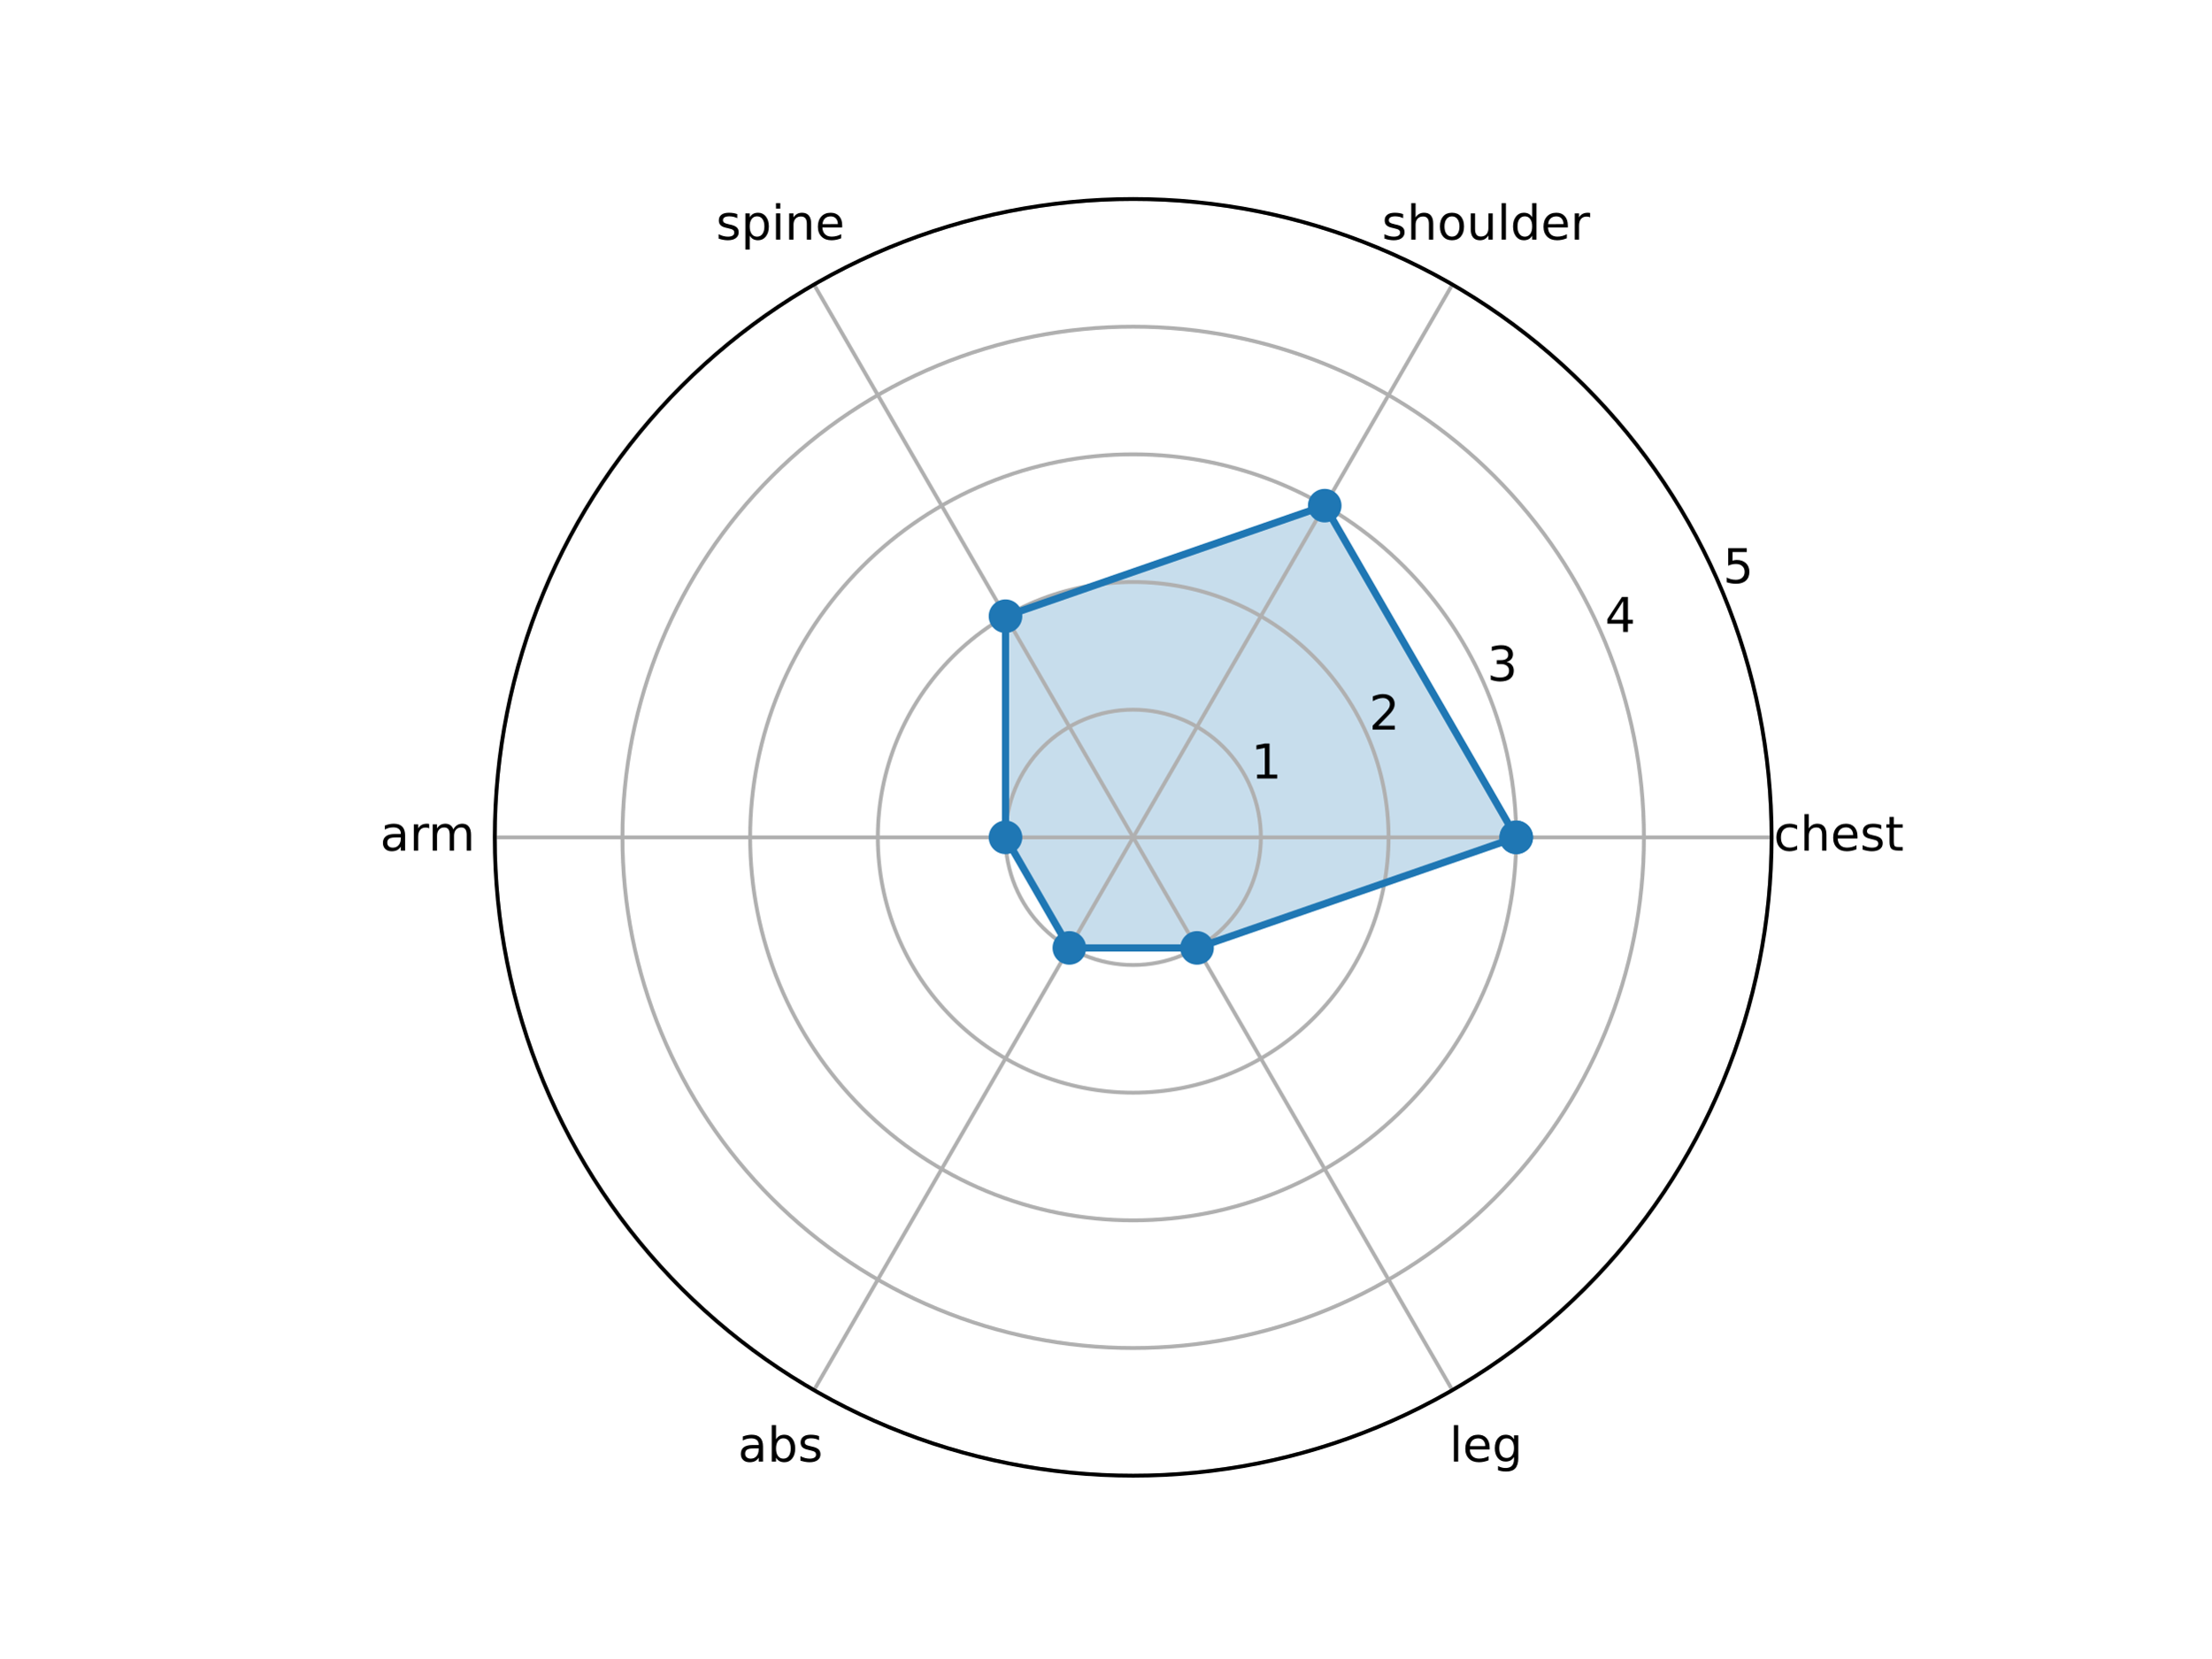
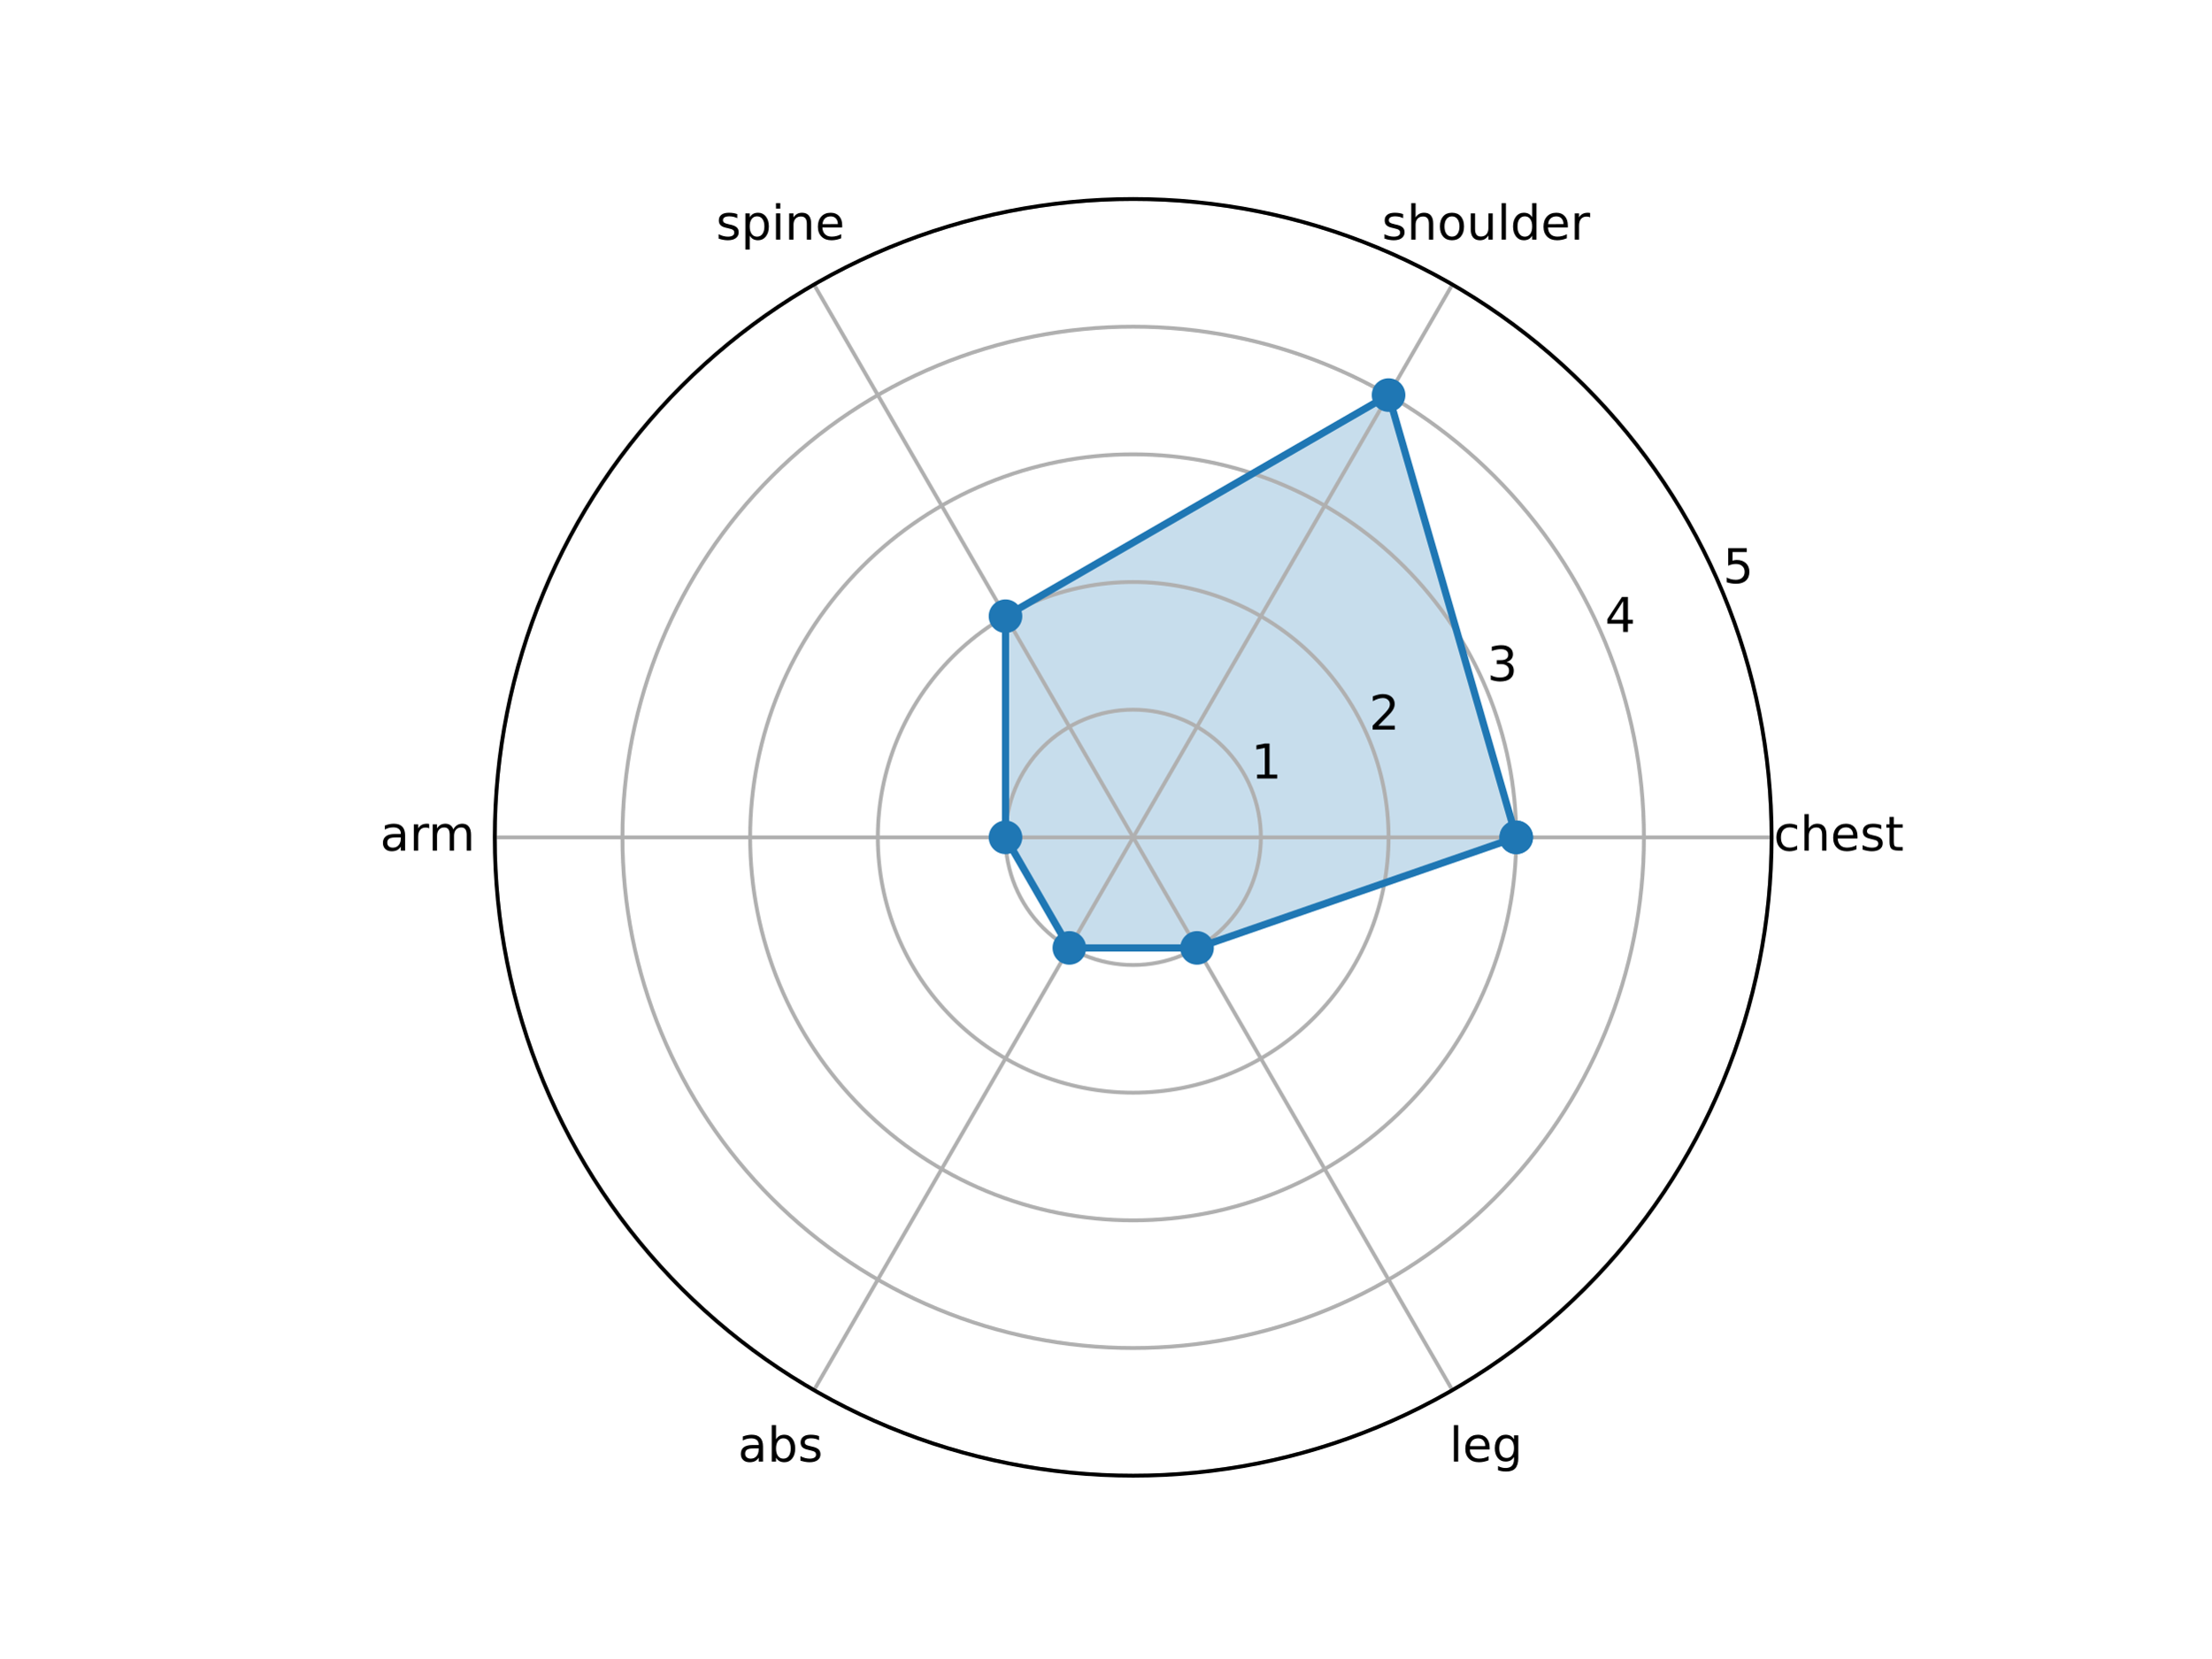
<svg xmlns="http://www.w3.org/2000/svg" xmlns:xlink="http://www.w3.org/1999/xlink" height="345.6pt" version="1.1" viewBox="0 0 460.8 345.6" width="460.8pt">
  <defs>
    <style type="text/css">*{stroke-linecap:butt;stroke-linejoin:round;}</style>
  </defs>
  <g id="figure_1">
    <g id="patch_1">
      <path d="M 0 345.6  L 460.8 345.6  L 460.8 0  L 0 0  z " style="fill:none;" />
    </g>
    <g id="axes_1">
      <g id="patch_2">
        <path d="M 369.216 174.528  C 369.216 157.055 365.774 139.752 359.088 123.61  C 352.401 107.467 342.6 92.798 330.245 80.443  C 317.89 68.088 303.221 58.287 287.078 51.6  C 270.936 44.914 253.633 41.472 236.16 41.472  C 218.687 41.472 201.384 44.914 185.242 51.6  C 169.099 58.287 154.43 68.088 142.075 80.443  C 129.72 92.798 119.919 107.467 113.232 123.61  C 106.546 139.752 103.104 157.055 103.104 174.528  C 103.104 192.001 106.546 209.304 113.232 225.446  C 119.919 241.589 129.72 256.258 142.075 268.613  C 154.43 280.968 169.099 290.769 185.242 297.456  C 201.384 304.142 218.687 307.584 236.16 307.584  C 253.633 307.584 270.936 304.142 287.078 297.456  C 303.221 290.769 317.89 280.968 330.245 268.613  C 342.6 256.258 352.401 241.589 359.088 225.446  C 365.774 209.304 369.216 192.001 369.216 174.528  M 236.16 174.528  C 236.16 174.528 236.16 174.528 236.16 174.528  C 236.16 174.528 236.16 174.528 236.16 174.528  C 236.16 174.528 236.16 174.528 236.16 174.528  C 236.16 174.528 236.16 174.528 236.16 174.528  C 236.16 174.528 236.16 174.528 236.16 174.528  C 236.16 174.528 236.16 174.528 236.16 174.528  C 236.16 174.528 236.16 174.528 236.16 174.528  C 236.16 174.528 236.16 174.528 236.16 174.528  C 236.16 174.528 236.16 174.528 236.16 174.528  C 236.16 174.528 236.16 174.528 236.16 174.528  C 236.16 174.528 236.16 174.528 236.16 174.528  C 236.16 174.528 236.16 174.528 236.16 174.528  C 236.16 174.528 236.16 174.528 236.16 174.528  C 236.16 174.528 236.16 174.528 236.16 174.528  C 236.16 174.528 236.16 174.528 236.16 174.528  C 236.16 174.528 236.16 174.528 236.16 174.528  M 369.216 174.528  z " style="fill:none;" />
      </g>
      <g id="patch_3">
-         <path clip-path="url(#p2e9180e215)" d="M 315.994 174.528  L 276.077 105.39  L 209.549 128.436  L 209.549 174.528  L 222.854 197.574  L 249.466 197.574  L 315.994 174.528  z " style="fill:#1f77b4;opacity:0.25;" />
+         <path clip-path="url(#p5a66d907f6)" d="M 315.994 174.528  L 289.382 82.344  L 209.549 128.436  L 209.549 174.528  L 222.854 197.574  L 249.466 197.574  L 315.994 174.528  z " style="fill:#1f77b4;opacity:0.25;" />
      </g>
      <g id="matplotlib.axis_1">
        <g id="xtick_1">
          <g id="line2d_1">
-             <path clip-path="url(#p2e9180e215)" d="M 236.16 174.528  L 369.216 174.528  " style="fill:none;stroke:#b0b0b0;stroke-linecap:square;stroke-width:0.8;" />
+             <path clip-path="url(#p5a66d907f6)" d="M 236.16 174.528  L 369.216 174.528  " style="fill:none;stroke:#b0b0b0;stroke-linecap:square;stroke-width:0.8;" />
          </g>
          <g id="text_1">
            <g transform="translate(369.6566 177.2874)scale(0.1 -0.1)">
              <defs>
                <path d="M 48.781 52.594  L 48.781 44.188  Q 44.969 46.297 41.141 47.344  Q 37.312 48.391 33.406 48.391  Q 24.656 48.391 19.812 42.844  Q 14.984 37.312 14.984 27.297  Q 14.984 17.281 19.812 11.734  Q 24.656 6.203 33.406 6.203  Q 37.312 6.203 41.141 7.25  Q 44.969 8.297 48.781 10.406  L 48.781 2.094  Q 45.016 0.344 40.984 -0.531  Q 36.969 -1.422 32.422 -1.422  Q 20.062 -1.422 12.781 6.344  Q 5.516 14.109 5.516 27.297  Q 5.516 40.672 12.859 48.328  Q 20.219 56 33.016 56  Q 37.156 56 41.109 55.141  Q 45.062 54.297 48.781 52.594  z " id="DejaVuSans-99" />
                <path d="M 54.891 33.016  L 54.891 0  L 45.906 0  L 45.906 32.719  Q 45.906 40.484 42.875 44.328  Q 39.844 48.188 33.797 48.188  Q 26.516 48.188 22.312 43.547  Q 18.109 38.922 18.109 30.906  L 18.109 0  L 9.078 0  L 9.078 75.984  L 18.109 75.984  L 18.109 46.188  Q 21.344 51.125 25.703 53.562  Q 30.078 56 35.797 56  Q 45.219 56 50.047 50.172  Q 54.891 44.344 54.891 33.016  z " id="DejaVuSans-104" />
                <path d="M 56.203 29.594  L 56.203 25.203  L 14.891 25.203  Q 15.484 15.922 20.484 11.062  Q 25.484 6.203 34.422 6.203  Q 39.594 6.203 44.453 7.469  Q 49.312 8.734 54.109 11.281  L 54.109 2.781  Q 49.266 0.734 44.188 -0.344  Q 39.109 -1.422 33.891 -1.422  Q 20.797 -1.422 13.156 6.188  Q 5.516 13.812 5.516 26.812  Q 5.516 40.234 12.766 48.109  Q 20.016 56 32.328 56  Q 43.359 56 49.781 48.891  Q 56.203 41.797 56.203 29.594  z M 47.219 32.234  Q 47.125 39.594 43.094 43.984  Q 39.062 48.391 32.422 48.391  Q 24.906 48.391 20.391 44.141  Q 15.875 39.891 15.188 32.172  z " id="DejaVuSans-101" />
                <path d="M 44.281 53.078  L 44.281 44.578  Q 40.484 46.531 36.375 47.5  Q 32.281 48.484 27.875 48.484  Q 21.188 48.484 17.844 46.438  Q 14.5 44.391 14.5 40.281  Q 14.5 37.156 16.891 35.375  Q 19.281 33.594 26.516 31.984  L 29.594 31.297  Q 39.156 29.25 43.188 25.516  Q 47.219 21.781 47.219 15.094  Q 47.219 7.469 41.188 3.016  Q 35.156 -1.422 24.609 -1.422  Q 20.219 -1.422 15.453 -0.562  Q 10.688 0.297 5.422 2  L 5.422 11.281  Q 10.406 8.688 15.234 7.391  Q 20.062 6.109 24.812 6.109  Q 31.156 6.109 34.562 8.281  Q 37.984 10.453 37.984 14.406  Q 37.984 18.062 35.516 20.016  Q 33.062 21.969 24.703 23.781  L 21.578 24.516  Q 13.234 26.266 9.516 29.906  Q 5.812 33.547 5.812 39.891  Q 5.812 47.609 11.281 51.797  Q 16.75 56 26.812 56  Q 31.781 56 36.172 55.266  Q 40.578 54.547 44.281 53.078  z " id="DejaVuSans-115" />
                <path d="M 18.312 70.219  L 18.312 54.688  L 36.812 54.688  L 36.812 47.703  L 18.312 47.703  L 18.312 18.016  Q 18.312 11.328 20.141 9.422  Q 21.969 7.516 27.594 7.516  L 36.812 7.516  L 36.812 0  L 27.594 0  Q 17.188 0 13.234 3.875  Q 9.281 7.766 9.281 18.016  L 9.281 47.703  L 2.688 47.703  L 2.688 54.688  L 9.281 54.688  L 9.281 70.219  z " id="DejaVuSans-116" />
              </defs>
              <use xlink:href="#DejaVuSans-99" />
              <use x="54.98" xlink:href="#DejaVuSans-104" />
              <use x="118.359" xlink:href="#DejaVuSans-101" />
              <use x="179.883" xlink:href="#DejaVuSans-115" />
              <use x="231.982" xlink:href="#DejaVuSans-116" />
            </g>
          </g>
        </g>
        <g id="xtick_2">
          <g id="line2d_2">
-             <path clip-path="url(#p2e9180e215)" d="M 236.16 174.528  L 302.688 59.298  " style="fill:none;stroke:#b0b0b0;stroke-linecap:square;stroke-width:0.8;" />
+             <path clip-path="url(#p5a66d907f6)" d="M 236.16 174.528  L 302.688 59.298  " style="fill:none;stroke:#b0b0b0;stroke-linecap:square;stroke-width:0.8;" />
          </g>
          <g id="text_2">
            <g transform="translate(287.9911 49.93314)scale(0.1 -0.1)">
              <defs>
                <path d="M 30.609 48.391  Q 23.391 48.391 19.188 42.75  Q 14.984 37.109 14.984 27.297  Q 14.984 17.484 19.156 11.844  Q 23.344 6.203 30.609 6.203  Q 37.797 6.203 41.984 11.859  Q 46.188 17.531 46.188 27.297  Q 46.188 37.016 41.984 42.703  Q 37.797 48.391 30.609 48.391  z M 30.609 56  Q 42.328 56 49.016 48.375  Q 55.719 40.766 55.719 27.297  Q 55.719 13.875 49.016 6.219  Q 42.328 -1.422 30.609 -1.422  Q 18.844 -1.422 12.172 6.219  Q 5.516 13.875 5.516 27.297  Q 5.516 40.766 12.172 48.375  Q 18.844 56 30.609 56  z " id="DejaVuSans-111" />
                <path d="M 8.5 21.578  L 8.5 54.688  L 17.484 54.688  L 17.484 21.922  Q 17.484 14.156 20.5 10.266  Q 23.531 6.391 29.594 6.391  Q 36.859 6.391 41.078 11.031  Q 45.312 15.672 45.312 23.688  L 45.312 54.688  L 54.297 54.688  L 54.297 0  L 45.312 0  L 45.312 8.406  Q 42.047 3.422 37.719 1  Q 33.406 -1.422 27.688 -1.422  Q 18.266 -1.422 13.375 4.438  Q 8.5 10.297 8.5 21.578  z M 31.109 56  z " id="DejaVuSans-117" />
                <path d="M 9.422 75.984  L 18.406 75.984  L 18.406 0  L 9.422 0  z " id="DejaVuSans-108" />
                <path d="M 45.406 46.391  L 45.406 75.984  L 54.391 75.984  L 54.391 0  L 45.406 0  L 45.406 8.203  Q 42.578 3.328 38.25 0.953  Q 33.938 -1.422 27.875 -1.422  Q 17.969 -1.422 11.734 6.484  Q 5.516 14.406 5.516 27.297  Q 5.516 40.188 11.734 48.094  Q 17.969 56 27.875 56  Q 33.938 56 38.25 53.625  Q 42.578 51.266 45.406 46.391  z M 14.797 27.297  Q 14.797 17.391 18.875 11.75  Q 22.953 6.109 30.078 6.109  Q 37.203 6.109 41.297 11.75  Q 45.406 17.391 45.406 27.297  Q 45.406 37.203 41.297 42.844  Q 37.203 48.484 30.078 48.484  Q 22.953 48.484 18.875 42.844  Q 14.797 37.203 14.797 27.297  z " id="DejaVuSans-100" />
                <path d="M 41.109 46.297  Q 39.594 47.172 37.812 47.578  Q 36.031 48 33.891 48  Q 26.266 48 22.188 43.047  Q 18.109 38.094 18.109 28.812  L 18.109 0  L 9.078 0  L 9.078 54.688  L 18.109 54.688  L 18.109 46.188  Q 20.953 51.172 25.484 53.578  Q 30.031 56 36.531 56  Q 37.453 56 38.578 55.875  Q 39.703 55.766 41.062 55.516  z " id="DejaVuSans-114" />
              </defs>
              <use xlink:href="#DejaVuSans-115" />
              <use x="52.1" xlink:href="#DejaVuSans-104" />
              <use x="115.479" xlink:href="#DejaVuSans-111" />
              <use x="176.66" xlink:href="#DejaVuSans-117" />
              <use x="240.039" xlink:href="#DejaVuSans-108" />
              <use x="267.822" xlink:href="#DejaVuSans-100" />
              <use x="331.299" xlink:href="#DejaVuSans-101" />
              <use x="392.822" xlink:href="#DejaVuSans-114" />
            </g>
          </g>
        </g>
        <g id="xtick_3">
          <g id="line2d_3">
-             <path clip-path="url(#p2e9180e215)" d="M 236.16 174.528  L 169.632 59.298  " style="fill:none;stroke:#b0b0b0;stroke-linecap:square;stroke-width:0.8;" />
+             <path clip-path="url(#p5a66d907f6)" d="M 236.16 174.528  L 169.632 59.298  " style="fill:none;stroke:#b0b0b0;stroke-linecap:square;stroke-width:0.8;" />
          </g>
          <g id="text_3">
            <g transform="translate(149.2187 49.93314)scale(0.1 -0.1)">
              <defs>
                <path d="M 18.109 8.203  L 18.109 -20.797  L 9.078 -20.797  L 9.078 54.688  L 18.109 54.688  L 18.109 46.391  Q 20.953 51.266 25.266 53.625  Q 29.594 56 35.594 56  Q 45.562 56 51.781 48.094  Q 58.016 40.188 58.016 27.297  Q 58.016 14.406 51.781 6.484  Q 45.562 -1.422 35.594 -1.422  Q 29.594 -1.422 25.266 0.953  Q 20.953 3.328 18.109 8.203  z M 48.688 27.297  Q 48.688 37.203 44.609 42.844  Q 40.531 48.484 33.406 48.484  Q 26.266 48.484 22.188 42.844  Q 18.109 37.203 18.109 27.297  Q 18.109 17.391 22.188 11.75  Q 26.266 6.109 33.406 6.109  Q 40.531 6.109 44.609 11.75  Q 48.688 17.391 48.688 27.297  z " id="DejaVuSans-112" />
                <path d="M 9.422 54.688  L 18.406 54.688  L 18.406 0  L 9.422 0  z M 9.422 75.984  L 18.406 75.984  L 18.406 64.594  L 9.422 64.594  z " id="DejaVuSans-105" />
                <path d="M 54.891 33.016  L 54.891 0  L 45.906 0  L 45.906 32.719  Q 45.906 40.484 42.875 44.328  Q 39.844 48.188 33.797 48.188  Q 26.516 48.188 22.312 43.547  Q 18.109 38.922 18.109 30.906  L 18.109 0  L 9.078 0  L 9.078 54.688  L 18.109 54.688  L 18.109 46.188  Q 21.344 51.125 25.703 53.562  Q 30.078 56 35.797 56  Q 45.219 56 50.047 50.172  Q 54.891 44.344 54.891 33.016  z " id="DejaVuSans-110" />
              </defs>
              <use xlink:href="#DejaVuSans-115" />
              <use x="52.1" xlink:href="#DejaVuSans-112" />
              <use x="115.576" xlink:href="#DejaVuSans-105" />
              <use x="143.359" xlink:href="#DejaVuSans-110" />
              <use x="206.738" xlink:href="#DejaVuSans-101" />
            </g>
          </g>
        </g>
        <g id="xtick_4">
          <g id="line2d_4">
-             <path clip-path="url(#p2e9180e215)" d="M 236.16 174.528  L 103.104 174.528  " style="fill:none;stroke:#b0b0b0;stroke-linecap:square;stroke-width:0.8;" />
+             <path clip-path="url(#p5a66d907f6)" d="M 236.16 174.528  L 103.104 174.528  " style="fill:none;stroke:#b0b0b0;stroke-linecap:square;stroke-width:0.8;" />
          </g>
          <g id="text_4">
            <g transform="translate(79.20166 177.2874)scale(0.1 -0.1)">
              <defs>
                <path d="M 34.281 27.484  Q 23.391 27.484 19.188 25  Q 14.984 22.516 14.984 16.5  Q 14.984 11.719 18.141 8.906  Q 21.297 6.109 26.703 6.109  Q 34.188 6.109 38.703 11.406  Q 43.219 16.703 43.219 25.484  L 43.219 27.484  z M 52.203 31.203  L 52.203 0  L 43.219 0  L 43.219 8.297  Q 40.141 3.328 35.547 0.953  Q 30.953 -1.422 24.312 -1.422  Q 15.922 -1.422 10.953 3.297  Q 6 8.016 6 15.922  Q 6 25.141 12.172 29.828  Q 18.359 34.516 30.609 34.516  L 43.219 34.516  L 43.219 35.406  Q 43.219 41.609 39.141 45  Q 35.062 48.391 27.688 48.391  Q 23 48.391 18.547 47.266  Q 14.109 46.141 10.016 43.891  L 10.016 52.203  Q 14.938 54.109 19.578 55.047  Q 24.219 56 28.609 56  Q 40.484 56 46.344 49.844  Q 52.203 43.703 52.203 31.203  z " id="DejaVuSans-97" />
                <path d="M 52 44.188  Q 55.375 50.25 60.062 53.125  Q 64.75 56 71.094 56  Q 79.641 56 84.281 50.016  Q 88.922 44.047 88.922 33.016  L 88.922 0  L 79.891 0  L 79.891 32.719  Q 79.891 40.578 77.094 44.375  Q 74.312 48.188 68.609 48.188  Q 61.625 48.188 57.562 43.547  Q 53.516 38.922 53.516 30.906  L 53.516 0  L 44.484 0  L 44.484 32.719  Q 44.484 40.625 41.703 44.406  Q 38.922 48.188 33.109 48.188  Q 26.219 48.188 22.156 43.531  Q 18.109 38.875 18.109 30.906  L 18.109 0  L 9.078 0  L 9.078 54.688  L 18.109 54.688  L 18.109 46.188  Q 21.188 51.219 25.484 53.609  Q 29.781 56 35.688 56  Q 41.656 56 45.828 52.969  Q 50 49.953 52 44.188  z " id="DejaVuSans-109" />
              </defs>
              <use xlink:href="#DejaVuSans-97" />
              <use x="61.279" xlink:href="#DejaVuSans-114" />
              <use x="100.643" xlink:href="#DejaVuSans-109" />
            </g>
          </g>
        </g>
        <g id="xtick_5">
          <g id="line2d_5">
-             <path clip-path="url(#p2e9180e215)" d="M 236.16 174.528  L 169.632 289.758  " style="fill:none;stroke:#b0b0b0;stroke-linecap:square;stroke-width:0.8;" />
+             <path clip-path="url(#p5a66d907f6)" d="M 236.16 174.528  L 169.632 289.758  " style="fill:none;stroke:#b0b0b0;stroke-linecap:square;stroke-width:0.8;" />
          </g>
          <g id="text_5">
            <g transform="translate(153.789 304.6416)scale(0.1 -0.1)">
              <defs>
                <path d="M 48.688 27.297  Q 48.688 37.203 44.609 42.844  Q 40.531 48.484 33.406 48.484  Q 26.266 48.484 22.188 42.844  Q 18.109 37.203 18.109 27.297  Q 18.109 17.391 22.188 11.75  Q 26.266 6.109 33.406 6.109  Q 40.531 6.109 44.609 11.75  Q 48.688 17.391 48.688 27.297  z M 18.109 46.391  Q 20.953 51.266 25.266 53.625  Q 29.594 56 35.594 56  Q 45.562 56 51.781 48.094  Q 58.016 40.188 58.016 27.297  Q 58.016 14.406 51.781 6.484  Q 45.562 -1.422 35.594 -1.422  Q 29.594 -1.422 25.266 0.953  Q 20.953 3.328 18.109 8.203  L 18.109 0  L 9.078 0  L 9.078 75.984  L 18.109 75.984  z " id="DejaVuSans-98" />
              </defs>
              <use xlink:href="#DejaVuSans-97" />
              <use x="61.279" xlink:href="#DejaVuSans-98" />
              <use x="124.756" xlink:href="#DejaVuSans-115" />
            </g>
          </g>
        </g>
        <g id="xtick_6">
          <g id="line2d_6">
-             <path clip-path="url(#p2e9180e215)" d="M 236.16 174.528  L 302.688 289.758  " style="fill:none;stroke:#b0b0b0;stroke-linecap:square;stroke-width:0.8;" />
+             <path clip-path="url(#p5a66d907f6)" d="M 236.16 174.528  L 302.688 289.758  " style="fill:none;stroke:#b0b0b0;stroke-linecap:square;stroke-width:0.8;" />
          </g>
          <g id="text_6">
            <g transform="translate(302.0482 304.6416)scale(0.1 -0.1)">
              <defs>
                <path d="M 45.406 27.984  Q 45.406 37.75 41.375 43.109  Q 37.359 48.484 30.078 48.484  Q 22.859 48.484 18.828 43.109  Q 14.797 37.75 14.797 27.984  Q 14.797 18.266 18.828 12.891  Q 22.859 7.516 30.078 7.516  Q 37.359 7.516 41.375 12.891  Q 45.406 18.266 45.406 27.984  z M 54.391 6.781  Q 54.391 -7.172 48.188 -13.984  Q 42 -20.797 29.203 -20.797  Q 24.469 -20.797 20.266 -20.094  Q 16.062 -19.391 12.109 -17.922  L 12.109 -9.188  Q 16.062 -11.328 19.922 -12.344  Q 23.781 -13.375 27.781 -13.375  Q 36.625 -13.375 41.016 -8.766  Q 45.406 -4.156 45.406 5.172  L 45.406 9.625  Q 42.625 4.781 38.281 2.391  Q 33.938 0 27.875 0  Q 17.828 0 11.672 7.656  Q 5.516 15.328 5.516 27.984  Q 5.516 40.672 11.672 48.328  Q 17.828 56 27.875 56  Q 33.938 56 38.281 53.609  Q 42.625 51.219 45.406 46.391  L 45.406 54.688  L 54.391 54.688  z " id="DejaVuSans-103" />
              </defs>
              <use xlink:href="#DejaVuSans-108" />
              <use x="27.783" xlink:href="#DejaVuSans-101" />
              <use x="89.307" xlink:href="#DejaVuSans-103" />
            </g>
          </g>
        </g>
      </g>
      <g id="matplotlib.axis_2">
        <g id="ytick_1">
          <g id="line2d_7">
-             <path clip-path="url(#p2e9180e215)" d="M 262.771 174.528  C 262.771 171.033 262.083 167.573 260.746 164.344  C 259.408 161.116 257.448 158.182 254.977 155.711  C 252.506 153.24 249.572 151.28 246.344 149.942  C 243.115 148.605 239.655 147.917 236.16 147.917  C 232.665 147.917 229.205 148.605 225.976 149.942  C 222.748 151.28 219.814 153.24 217.343 155.711  C 214.872 158.182 212.912 161.116 211.574 164.344  C 210.237 167.573 209.549 171.033 209.549 174.528  C 209.549 178.023 210.237 181.483 211.574 184.712  C 212.912 187.94 214.872 190.874 217.343 193.345  C 219.814 195.816 222.748 197.776 225.976 199.114  C 229.205 200.451 232.665 201.139 236.16 201.139  C 239.655 201.139 243.115 200.451 246.344 199.114  C 249.572 197.776 252.506 195.816 254.977 193.345  C 257.448 190.874 259.408 187.94 260.746 184.712  C 262.083 181.483 262.771 178.023 262.771 174.528  " style="fill:none;stroke:#b0b0b0;stroke-linecap:square;stroke-width:0.8;" />
+             <path clip-path="url(#p5a66d907f6)" d="M 262.771 174.528  C 262.771 171.033 262.083 167.573 260.746 164.344  C 259.408 161.116 257.448 158.182 254.977 155.711  C 252.506 153.24 249.572 151.28 246.344 149.942  C 243.115 148.605 239.655 147.917 236.16 147.917  C 232.665 147.917 229.205 148.605 225.976 149.942  C 222.748 151.28 219.814 153.24 217.343 155.711  C 214.872 158.182 212.912 161.116 211.574 164.344  C 210.237 167.573 209.549 171.033 209.549 174.528  C 209.549 178.023 210.237 181.483 211.574 184.712  C 212.912 187.94 214.872 190.874 217.343 193.345  C 219.814 195.816 222.748 197.776 225.976 199.114  C 229.205 200.451 232.665 201.139 236.16 201.139  C 239.655 201.139 243.115 200.451 246.344 199.114  C 249.572 197.776 252.506 195.816 254.977 193.345  C 257.448 190.874 259.408 187.94 260.746 184.712  C 262.083 181.483 262.771 178.023 262.771 174.528  " style="fill:none;stroke:#b0b0b0;stroke-linecap:square;stroke-width:0.8;" />
          </g>
          <g id="text_7">
            <g transform="translate(260.7455 162.2646)scale(0.1 -0.1)">
              <defs>
                <path d="M 12.406 8.297  L 28.516 8.297  L 28.516 63.922  L 10.984 60.406  L 10.984 69.391  L 28.422 72.906  L 38.281 72.906  L 38.281 8.297  L 54.391 8.297  L 54.391 0  L 12.406 0  z " id="DejaVuSans-49" />
              </defs>
              <use xlink:href="#DejaVuSans-49" />
            </g>
          </g>
        </g>
        <g id="ytick_2">
          <g id="line2d_8">
-             <path clip-path="url(#p2e9180e215)" d="M 289.382 174.528  C 289.382 167.539 288.006 160.618 285.331 154.161  C 282.656 147.704 278.736 141.836 273.794 136.894  C 268.852 131.952 262.984 128.032 256.527 125.357  C 250.07 122.682 243.149 121.306 236.16 121.306  C 229.171 121.306 222.25 122.682 215.793 125.357  C 209.336 128.032 203.468 131.952 198.526 136.894  C 193.584 141.836 189.664 147.704 186.989 154.161  C 184.314 160.618 182.938 167.539 182.938 174.528  C 182.938 181.517 184.314 188.438 186.989 194.895  C 189.664 201.352 193.584 207.22 198.526 212.162  C 203.468 217.104 209.336 221.024 215.793 223.699  C 222.25 226.374 229.171 227.75 236.16 227.75  C 243.149 227.75 250.07 226.374 256.527 223.699  C 262.984 221.024 268.852 217.104 273.794 212.162  C 278.736 207.22 282.656 201.352 285.331 194.895  C 288.006 188.438 289.382 181.517 289.382 174.528  " style="fill:none;stroke:#b0b0b0;stroke-linecap:square;stroke-width:0.8;" />
+             <path clip-path="url(#p5a66d907f6)" d="M 289.382 174.528  C 289.382 167.539 288.006 160.618 285.331 154.161  C 282.656 147.704 278.736 141.836 273.794 136.894  C 268.852 131.952 262.984 128.032 256.527 125.357  C 250.07 122.682 243.149 121.306 236.16 121.306  C 229.171 121.306 222.25 122.682 215.793 125.357  C 209.336 128.032 203.468 131.952 198.526 136.894  C 193.584 141.836 189.664 147.704 186.989 154.161  C 184.314 160.618 182.938 167.539 182.938 174.528  C 182.938 181.517 184.314 188.438 186.989 194.895  C 189.664 201.352 193.584 207.22 198.526 212.162  C 203.468 217.104 209.336 221.024 215.793 223.699  C 222.25 226.374 229.171 227.75 236.16 227.75  C 243.149 227.75 250.07 226.374 256.527 223.699  C 262.984 221.024 268.852 217.104 273.794 212.162  C 278.736 207.22 282.656 201.352 285.331 194.895  C 288.006 188.438 289.382 181.517 289.382 174.528  " style="fill:none;stroke:#b0b0b0;stroke-linecap:square;stroke-width:0.8;" />
          </g>
          <g id="text_8">
            <g transform="translate(285.3311 152.081)scale(0.1 -0.1)">
              <defs>
                <path d="M 19.188 8.297  L 53.609 8.297  L 53.609 0  L 7.328 0  L 7.328 8.297  Q 12.938 14.109 22.625 23.891  Q 32.328 33.688 34.812 36.531  Q 39.547 41.844 41.422 45.531  Q 43.312 49.219 43.312 52.781  Q 43.312 58.594 39.234 62.25  Q 35.156 65.922 28.609 65.922  Q 23.969 65.922 18.812 64.312  Q 13.672 62.703 7.812 59.422  L 7.812 69.391  Q 13.766 71.781 18.938 73  Q 24.125 74.219 28.422 74.219  Q 39.75 74.219 46.484 68.547  Q 53.219 62.891 53.219 53.422  Q 53.219 48.922 51.531 44.891  Q 49.859 40.875 45.406 35.406  Q 44.188 33.984 37.641 27.219  Q 31.109 20.453 19.188 8.297  z " id="DejaVuSans-50" />
              </defs>
              <use xlink:href="#DejaVuSans-50" />
            </g>
          </g>
        </g>
        <g id="ytick_3">
          <g id="line2d_9">
-             <path clip-path="url(#p2e9180e215)" d="M 315.994 174.528  C 315.994 164.044 313.929 153.663 309.917 143.977  C 305.905 134.291 300.024 125.49 292.611 118.077  C 285.198 110.664 276.397 104.783 266.711 100.771  C 257.025 96.759 246.644 94.694 236.16 94.694  C 225.676 94.694 215.295 96.759 205.609 100.771  C 195.923 104.783 187.122 110.664 179.709 118.077  C 172.296 125.49 166.415 134.291 162.403 143.977  C 158.391 153.663 156.326 164.044 156.326 174.528  C 156.326 185.012 158.391 195.393 162.403 205.079  C 166.415 214.765 172.296 223.566 179.709 230.979  C 187.122 238.392 195.923 244.273 205.609 248.285  C 215.295 252.297 225.676 254.362 236.16 254.362  C 246.644 254.362 257.025 252.297 266.711 248.285  C 276.397 244.273 285.198 238.392 292.611 230.979  C 300.024 223.566 305.905 214.765 309.917 205.079  C 313.929 195.393 315.994 185.012 315.994 174.528  " style="fill:none;stroke:#b0b0b0;stroke-linecap:square;stroke-width:0.8;" />
+             <path clip-path="url(#p5a66d907f6)" d="M 315.994 174.528  C 315.994 164.044 313.929 153.663 309.917 143.977  C 305.905 134.291 300.024 125.49 292.611 118.077  C 285.198 110.664 276.397 104.783 266.711 100.771  C 257.025 96.759 246.644 94.694 236.16 94.694  C 225.676 94.694 215.295 96.759 205.609 100.771  C 195.923 104.783 187.122 110.664 179.709 118.077  C 172.296 125.49 166.415 134.291 162.403 143.977  C 158.391 153.663 156.326 164.044 156.326 174.528  C 156.326 185.012 158.391 195.393 162.403 205.079  C 166.415 214.765 172.296 223.566 179.709 230.979  C 187.122 238.392 195.923 244.273 205.609 248.285  C 215.295 252.297 225.676 254.362 236.16 254.362  C 246.644 254.362 257.025 252.297 266.711 248.285  C 276.397 244.273 285.198 238.392 292.611 230.979  C 300.024 223.566 305.905 214.765 309.917 205.079  C 313.929 195.393 315.994 185.012 315.994 174.528  " style="fill:none;stroke:#b0b0b0;stroke-linecap:square;stroke-width:0.8;" />
          </g>
          <g id="text_9">
            <g transform="translate(309.9166 141.8973)scale(0.1 -0.1)">
              <defs>
                <path d="M 40.578 39.312  Q 47.656 37.797 51.625 33  Q 55.609 28.219 55.609 21.188  Q 55.609 10.406 48.188 4.484  Q 40.766 -1.422 27.094 -1.422  Q 22.516 -1.422 17.656 -0.516  Q 12.797 0.391 7.625 2.203  L 7.625 11.719  Q 11.719 9.328 16.594 8.109  Q 21.484 6.891 26.812 6.891  Q 36.078 6.891 40.938 10.547  Q 45.797 14.203 45.797 21.188  Q 45.797 27.641 41.281 31.266  Q 36.766 34.906 28.719 34.906  L 20.219 34.906  L 20.219 43.016  L 29.109 43.016  Q 36.375 43.016 40.234 45.922  Q 44.094 48.828 44.094 54.297  Q 44.094 59.906 40.109 62.906  Q 36.141 65.922 28.719 65.922  Q 24.656 65.922 20.016 65.031  Q 15.375 64.156 9.812 62.312  L 9.812 71.094  Q 15.438 72.656 20.344 73.438  Q 25.25 74.219 29.594 74.219  Q 40.828 74.219 47.359 69.109  Q 53.906 64.016 53.906 55.328  Q 53.906 49.266 50.438 45.094  Q 46.969 40.922 40.578 39.312  z " id="DejaVuSans-51" />
              </defs>
              <use xlink:href="#DejaVuSans-51" />
            </g>
          </g>
        </g>
        <g id="ytick_4">
          <g id="line2d_10">
-             <path clip-path="url(#p2e9180e215)" d="M 342.605 174.528  C 342.605 160.55 339.851 146.708 334.502 133.793  C 329.153 120.879 321.312 109.144 311.428 99.26  C 301.544 89.376 289.809 81.535 276.895 76.186  C 263.98 70.837 250.138 68.083 236.16 68.083  C 222.182 68.083 208.34 70.837 195.425 76.186  C 182.511 81.535 170.776 89.376 160.892 99.26  C 151.008 109.144 143.167 120.879 137.818 133.793  C 132.469 146.708 129.715 160.55 129.715 174.528  C 129.715 188.506 132.469 202.348 137.818 215.263  C 143.167 228.177 151.008 239.912 160.892 249.796  C 170.776 259.68 182.511 267.521 195.425 272.87  C 208.34 278.219 222.182 280.973 236.16 280.973  C 250.138 280.973 263.98 278.219 276.895 272.87  C 289.809 267.521 301.544 259.68 311.428 249.796  C 321.312 239.912 329.153 228.177 334.502 215.263  C 339.851 202.348 342.605 188.506 342.605 174.528  " style="fill:none;stroke:#b0b0b0;stroke-linecap:square;stroke-width:0.8;" />
+             <path clip-path="url(#p5a66d907f6)" d="M 342.605 174.528  C 342.605 160.55 339.851 146.708 334.502 133.793  C 329.153 120.879 321.312 109.144 311.428 99.26  C 301.544 89.376 289.809 81.535 276.895 76.186  C 263.98 70.837 250.138 68.083 236.16 68.083  C 222.182 68.083 208.34 70.837 195.425 76.186  C 182.511 81.535 170.776 89.376 160.892 99.26  C 151.008 109.144 143.167 120.879 137.818 133.793  C 132.469 146.708 129.715 160.55 129.715 174.528  C 129.715 188.506 132.469 202.348 137.818 215.263  C 143.167 228.177 151.008 239.912 160.892 249.796  C 170.776 259.68 182.511 267.521 195.425 272.87  C 208.34 278.219 222.182 280.973 236.16 280.973  C 250.138 280.973 263.98 278.219 276.895 272.87  C 289.809 267.521 301.544 259.68 311.428 249.796  C 321.312 239.912 329.153 228.177 334.502 215.263  C 339.851 202.348 342.605 188.506 342.605 174.528  " style="fill:none;stroke:#b0b0b0;stroke-linecap:square;stroke-width:0.8;" />
          </g>
          <g id="text_10">
            <g transform="translate(334.5022 131.7137)scale(0.1 -0.1)">
              <defs>
                <path d="M 37.797 64.312  L 12.891 25.391  L 37.797 25.391  z M 35.203 72.906  L 47.609 72.906  L 47.609 25.391  L 58.016 25.391  L 58.016 17.188  L 47.609 17.188  L 47.609 0  L 37.797 0  L 37.797 17.188  L 4.891 17.188  L 4.891 26.703  z " id="DejaVuSans-52" />
              </defs>
              <use xlink:href="#DejaVuSans-52" />
            </g>
          </g>
        </g>
        <g id="ytick_5">
          <g id="line2d_11">
-             <path clip-path="url(#p2e9180e215)" d="M 369.216 174.528  C 369.216 157.055 365.774 139.752 359.088 123.61  C 352.401 107.467 342.6 92.798 330.245 80.443  C 317.89 68.088 303.221 58.287 287.078 51.6  C 270.936 44.914 253.633 41.472 236.16 41.472  C 218.687 41.472 201.384 44.914 185.242 51.6  C 169.099 58.287 154.43 68.088 142.075 80.443  C 129.72 92.798 119.919 107.467 113.232 123.61  C 106.546 139.752 103.104 157.055 103.104 174.528  C 103.104 192.001 106.546 209.304 113.232 225.446  C 119.919 241.589 129.72 256.258 142.075 268.613  C 154.43 280.968 169.099 290.769 185.242 297.456  C 201.384 304.142 218.687 307.584 236.16 307.584  C 253.633 307.584 270.936 304.142 287.078 297.456  C 303.221 290.769 317.89 280.968 330.245 268.613  C 342.6 256.258 352.401 241.589 359.088 225.446  C 365.774 209.304 369.216 192.001 369.216 174.528  " style="fill:none;stroke:#b0b0b0;stroke-linecap:square;stroke-width:0.8;" />
+             <path clip-path="url(#p5a66d907f6)" d="M 369.216 174.528  C 369.216 157.055 365.774 139.752 359.088 123.61  C 352.401 107.467 342.6 92.798 330.245 80.443  C 317.89 68.088 303.221 58.287 287.078 51.6  C 270.936 44.914 253.633 41.472 236.16 41.472  C 218.687 41.472 201.384 44.914 185.242 51.6  C 169.099 58.287 154.43 68.088 142.075 80.443  C 129.72 92.798 119.919 107.467 113.232 123.61  C 106.546 139.752 103.104 157.055 103.104 174.528  C 103.104 192.001 106.546 209.304 113.232 225.446  C 119.919 241.589 129.72 256.258 142.075 268.613  C 154.43 280.968 169.099 290.769 185.242 297.456  C 201.384 304.142 218.687 307.584 236.16 307.584  C 253.633 307.584 270.936 304.142 287.078 297.456  C 303.221 290.769 317.89 280.968 330.245 268.613  C 342.6 256.258 352.401 241.589 359.088 225.446  C 365.774 209.304 369.216 192.001 369.216 174.528  " style="fill:none;stroke:#b0b0b0;stroke-linecap:square;stroke-width:0.8;" />
          </g>
          <g id="text_11">
            <g transform="translate(359.0877 121.53)scale(0.1 -0.1)">
              <defs>
                <path d="M 10.797 72.906  L 49.516 72.906  L 49.516 64.594  L 19.828 64.594  L 19.828 46.734  Q 21.969 47.469 24.109 47.828  Q 26.266 48.188 28.422 48.188  Q 40.625 48.188 47.75 41.5  Q 54.891 34.812 54.891 23.391  Q 54.891 11.625 47.562 5.094  Q 40.234 -1.422 26.906 -1.422  Q 22.312 -1.422 17.547 -0.641  Q 12.797 0.141 7.719 1.703  L 7.719 11.625  Q 12.109 9.234 16.797 8.062  Q 21.484 6.891 26.703 6.891  Q 35.156 6.891 40.078 11.328  Q 45.016 15.766 45.016 23.391  Q 45.016 31 40.078 35.438  Q 35.156 39.891 26.703 39.891  Q 22.75 39.891 18.812 39.016  Q 14.891 38.141 10.797 36.281  z " id="DejaVuSans-53" />
              </defs>
              <use xlink:href="#DejaVuSans-53" />
            </g>
          </g>
        </g>
      </g>
      <g id="line2d_12">
-         <path clip-path="url(#p2e9180e215)" d="M 315.994 174.528  L 276.077 105.39  L 209.549 128.436  L 209.549 174.528  L 222.854 197.574  L 249.466 197.574  L 315.994 174.528  " style="fill:none;stroke:#1f77b4;stroke-linecap:square;stroke-width:1.5;" />
+         <path clip-path="url(#p5a66d907f6)" d="M 315.994 174.528  L 289.382 82.344  L 209.549 128.436  L 209.549 174.528  L 222.854 197.574  L 249.466 197.574  L 315.994 174.528  " style="fill:none;stroke:#1f77b4;stroke-linecap:square;stroke-width:1.5;" />
        <defs>
-           <path d="M 0 3  C 0.796 3 1.559 2.684 2.121 2.121  C 2.684 1.559 3 0.796 3 0  C 3 -0.796 2.684 -1.559 2.121 -2.121  C 1.559 -2.684 0.796 -3 0 -3  C -0.796 -3 -1.559 -2.684 -2.121 -2.121  C -2.684 -1.559 -3 -0.796 -3 0  C -3 0.796 -2.684 1.559 -2.121 2.121  C -1.559 2.684 -0.796 3 0 3  z " id="m039403c4aa" style="stroke:#1f77b4;" />
+           <path d="M 0 3  C 0.796 3 1.559 2.684 2.121 2.121  C 2.684 1.559 3 0.796 3 0  C 3 -0.796 2.684 -1.559 2.121 -2.121  C 1.559 -2.684 0.796 -3 0 -3  C -0.796 -3 -1.559 -2.684 -2.121 -2.121  C -2.684 -1.559 -3 -0.796 -3 0  C -3 0.796 -2.684 1.559 -2.121 2.121  C -1.559 2.684 -0.796 3 0 3  z " id="m1303befbae" style="stroke:#1f77b4;" />
        </defs>
-         <g clip-path="url(#p2e9180e215)">
-           <use style="fill:#1f77b4;stroke:#1f77b4;" x="315.994" xlink:href="#m039403c4aa" y="174.528" />
-           <use style="fill:#1f77b4;stroke:#1f77b4;" x="276.077" xlink:href="#m039403c4aa" y="105.39" />
-           <use style="fill:#1f77b4;stroke:#1f77b4;" x="209.549" xlink:href="#m039403c4aa" y="128.436" />
-           <use style="fill:#1f77b4;stroke:#1f77b4;" x="209.549" xlink:href="#m039403c4aa" y="174.528" />
-           <use style="fill:#1f77b4;stroke:#1f77b4;" x="222.854" xlink:href="#m039403c4aa" y="197.574" />
-           <use style="fill:#1f77b4;stroke:#1f77b4;" x="249.466" xlink:href="#m039403c4aa" y="197.574" />
-           <use style="fill:#1f77b4;stroke:#1f77b4;" x="315.994" xlink:href="#m039403c4aa" y="174.528" />
+         <g clip-path="url(#p5a66d907f6)">
+           <use style="fill:#1f77b4;stroke:#1f77b4;" x="315.994" xlink:href="#m1303befbae" y="174.528" />
+           <use style="fill:#1f77b4;stroke:#1f77b4;" x="289.382" xlink:href="#m1303befbae" y="82.344" />
+           <use style="fill:#1f77b4;stroke:#1f77b4;" x="209.549" xlink:href="#m1303befbae" y="128.436" />
+           <use style="fill:#1f77b4;stroke:#1f77b4;" x="209.549" xlink:href="#m1303befbae" y="174.528" />
+           <use style="fill:#1f77b4;stroke:#1f77b4;" x="222.854" xlink:href="#m1303befbae" y="197.574" />
+           <use style="fill:#1f77b4;stroke:#1f77b4;" x="249.466" xlink:href="#m1303befbae" y="197.574" />
+           <use style="fill:#1f77b4;stroke:#1f77b4;" x="315.994" xlink:href="#m1303befbae" y="174.528" />
        </g>
      </g>
      <g id="patch_4">
        <path d="M 369.216 174.528  C 369.216 157.055 365.774 139.752 359.088 123.61  C 352.401 107.467 342.6 92.798 330.245 80.443  C 317.89 68.088 303.221 58.287 287.078 51.6  C 270.936 44.914 253.633 41.472 236.16 41.472  C 218.687 41.472 201.384 44.914 185.242 51.6  C 169.099 58.287 154.43 68.088 142.075 80.443  C 129.72 92.798 119.919 107.467 113.232 123.61  C 106.546 139.752 103.104 157.055 103.104 174.528  C 103.104 192.001 106.546 209.304 113.232 225.446  C 119.919 241.589 129.72 256.258 142.075 268.613  C 154.43 280.968 169.099 290.769 185.242 297.456  C 201.384 304.142 218.687 307.584 236.16 307.584  C 253.633 307.584 270.936 304.142 287.078 297.456  C 303.221 290.769 317.89 280.968 330.245 268.613  C 342.6 256.258 352.401 241.589 359.088 225.446  C 365.774 209.304 369.216 192.001 369.216 174.528  " style="fill:none;stroke:#000000;stroke-linecap:square;stroke-linejoin:miter;stroke-width:0.8;" />
      </g>
    </g>
  </g>
  <defs>
-     <clipPath id="p2e9180e215">
+     <clipPath id="p5a66d907f6">
      <path d="M 369.216 174.528  C 369.216 157.055 365.774 139.752 359.088 123.61  C 352.401 107.467 342.6 92.798 330.245 80.443  C 317.89 68.088 303.221 58.287 287.078 51.6  C 270.936 44.914 253.633 41.472 236.16 41.472  C 218.687 41.472 201.384 44.914 185.242 51.6  C 169.099 58.287 154.43 68.088 142.075 80.443  C 129.72 92.798 119.919 107.467 113.232 123.61  C 106.546 139.752 103.104 157.055 103.104 174.528  C 103.104 192.001 106.546 209.304 113.232 225.446  C 119.919 241.589 129.72 256.258 142.075 268.613  C 154.43 280.968 169.099 290.769 185.242 297.456  C 201.384 304.142 218.687 307.584 236.16 307.584  C 253.633 307.584 270.936 304.142 287.078 297.456  C 303.221 290.769 317.89 280.968 330.245 268.613  C 342.6 256.258 352.401 241.589 359.088 225.446  C 365.774 209.304 369.216 192.001 369.216 174.528  M 236.16 174.528  C 236.16 174.528 236.16 174.528 236.16 174.528  C 236.16 174.528 236.16 174.528 236.16 174.528  C 236.16 174.528 236.16 174.528 236.16 174.528  C 236.16 174.528 236.16 174.528 236.16 174.528  C 236.16 174.528 236.16 174.528 236.16 174.528  C 236.16 174.528 236.16 174.528 236.16 174.528  C 236.16 174.528 236.16 174.528 236.16 174.528  C 236.16 174.528 236.16 174.528 236.16 174.528  C 236.16 174.528 236.16 174.528 236.16 174.528  C 236.16 174.528 236.16 174.528 236.16 174.528  C 236.16 174.528 236.16 174.528 236.16 174.528  C 236.16 174.528 236.16 174.528 236.16 174.528  C 236.16 174.528 236.16 174.528 236.16 174.528  C 236.16 174.528 236.16 174.528 236.16 174.528  C 236.16 174.528 236.16 174.528 236.16 174.528  C 236.16 174.528 236.16 174.528 236.16 174.528  M 369.216 174.528  z " />
    </clipPath>
  </defs>
</svg>
